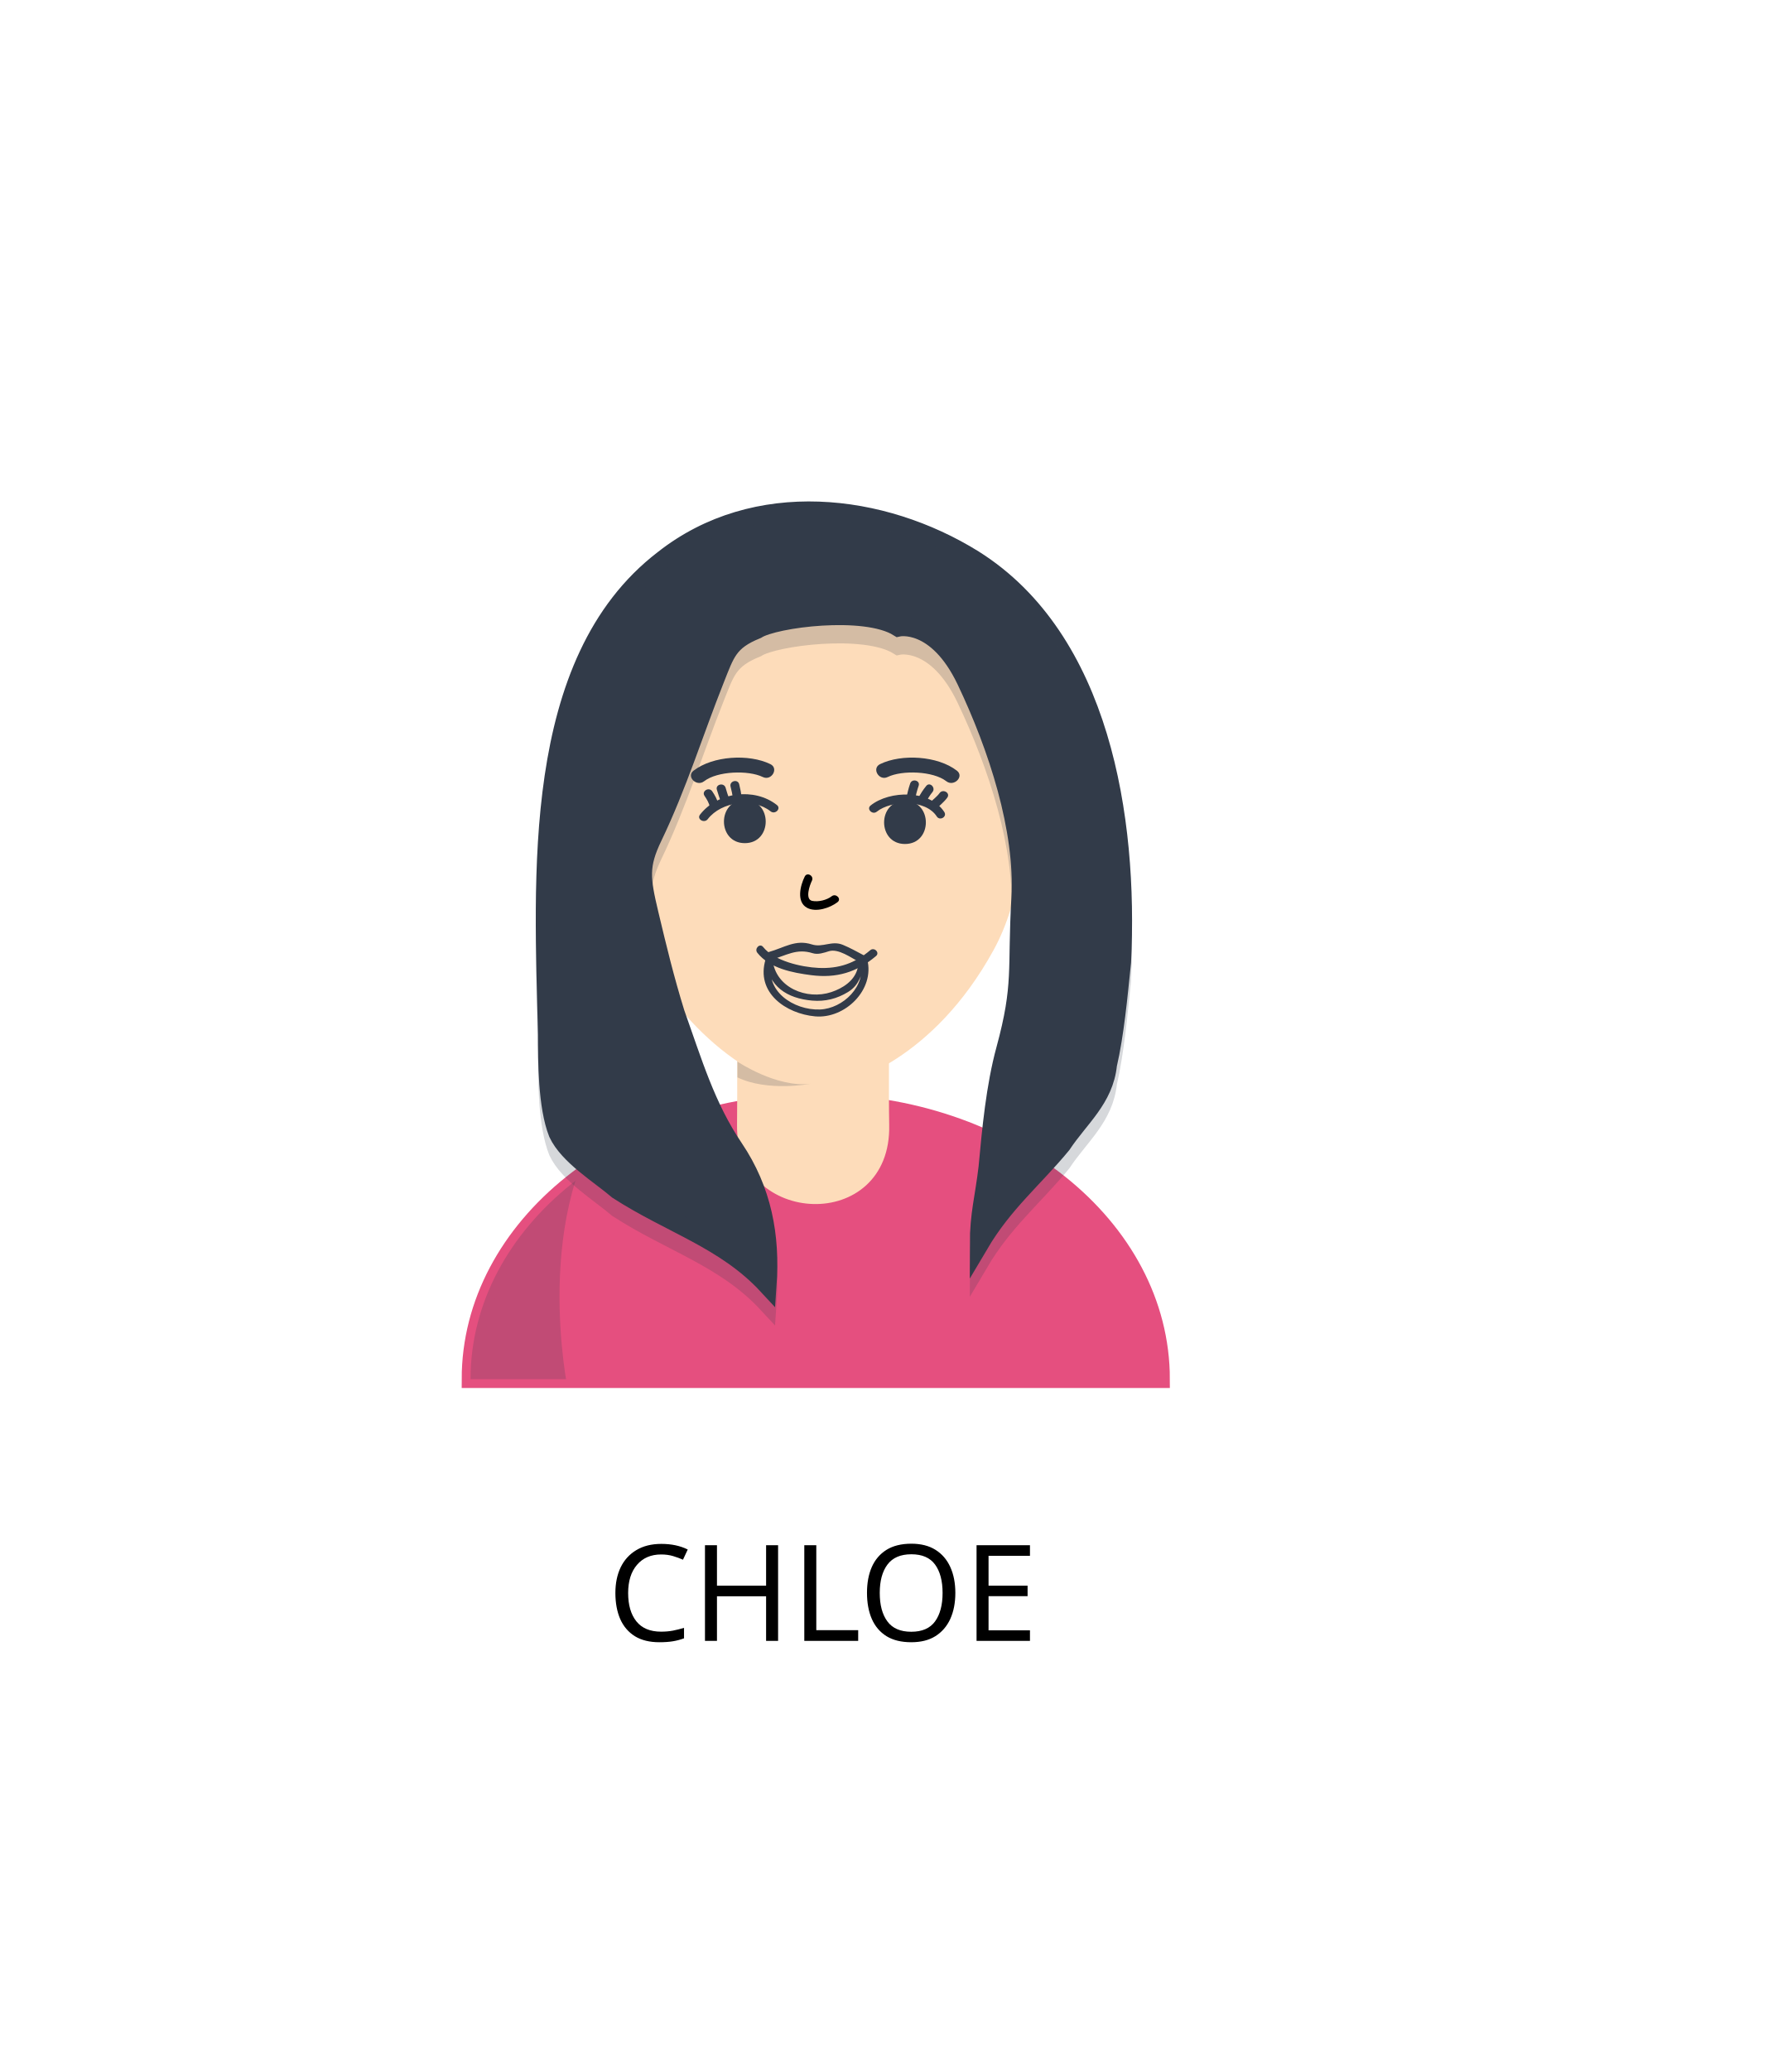
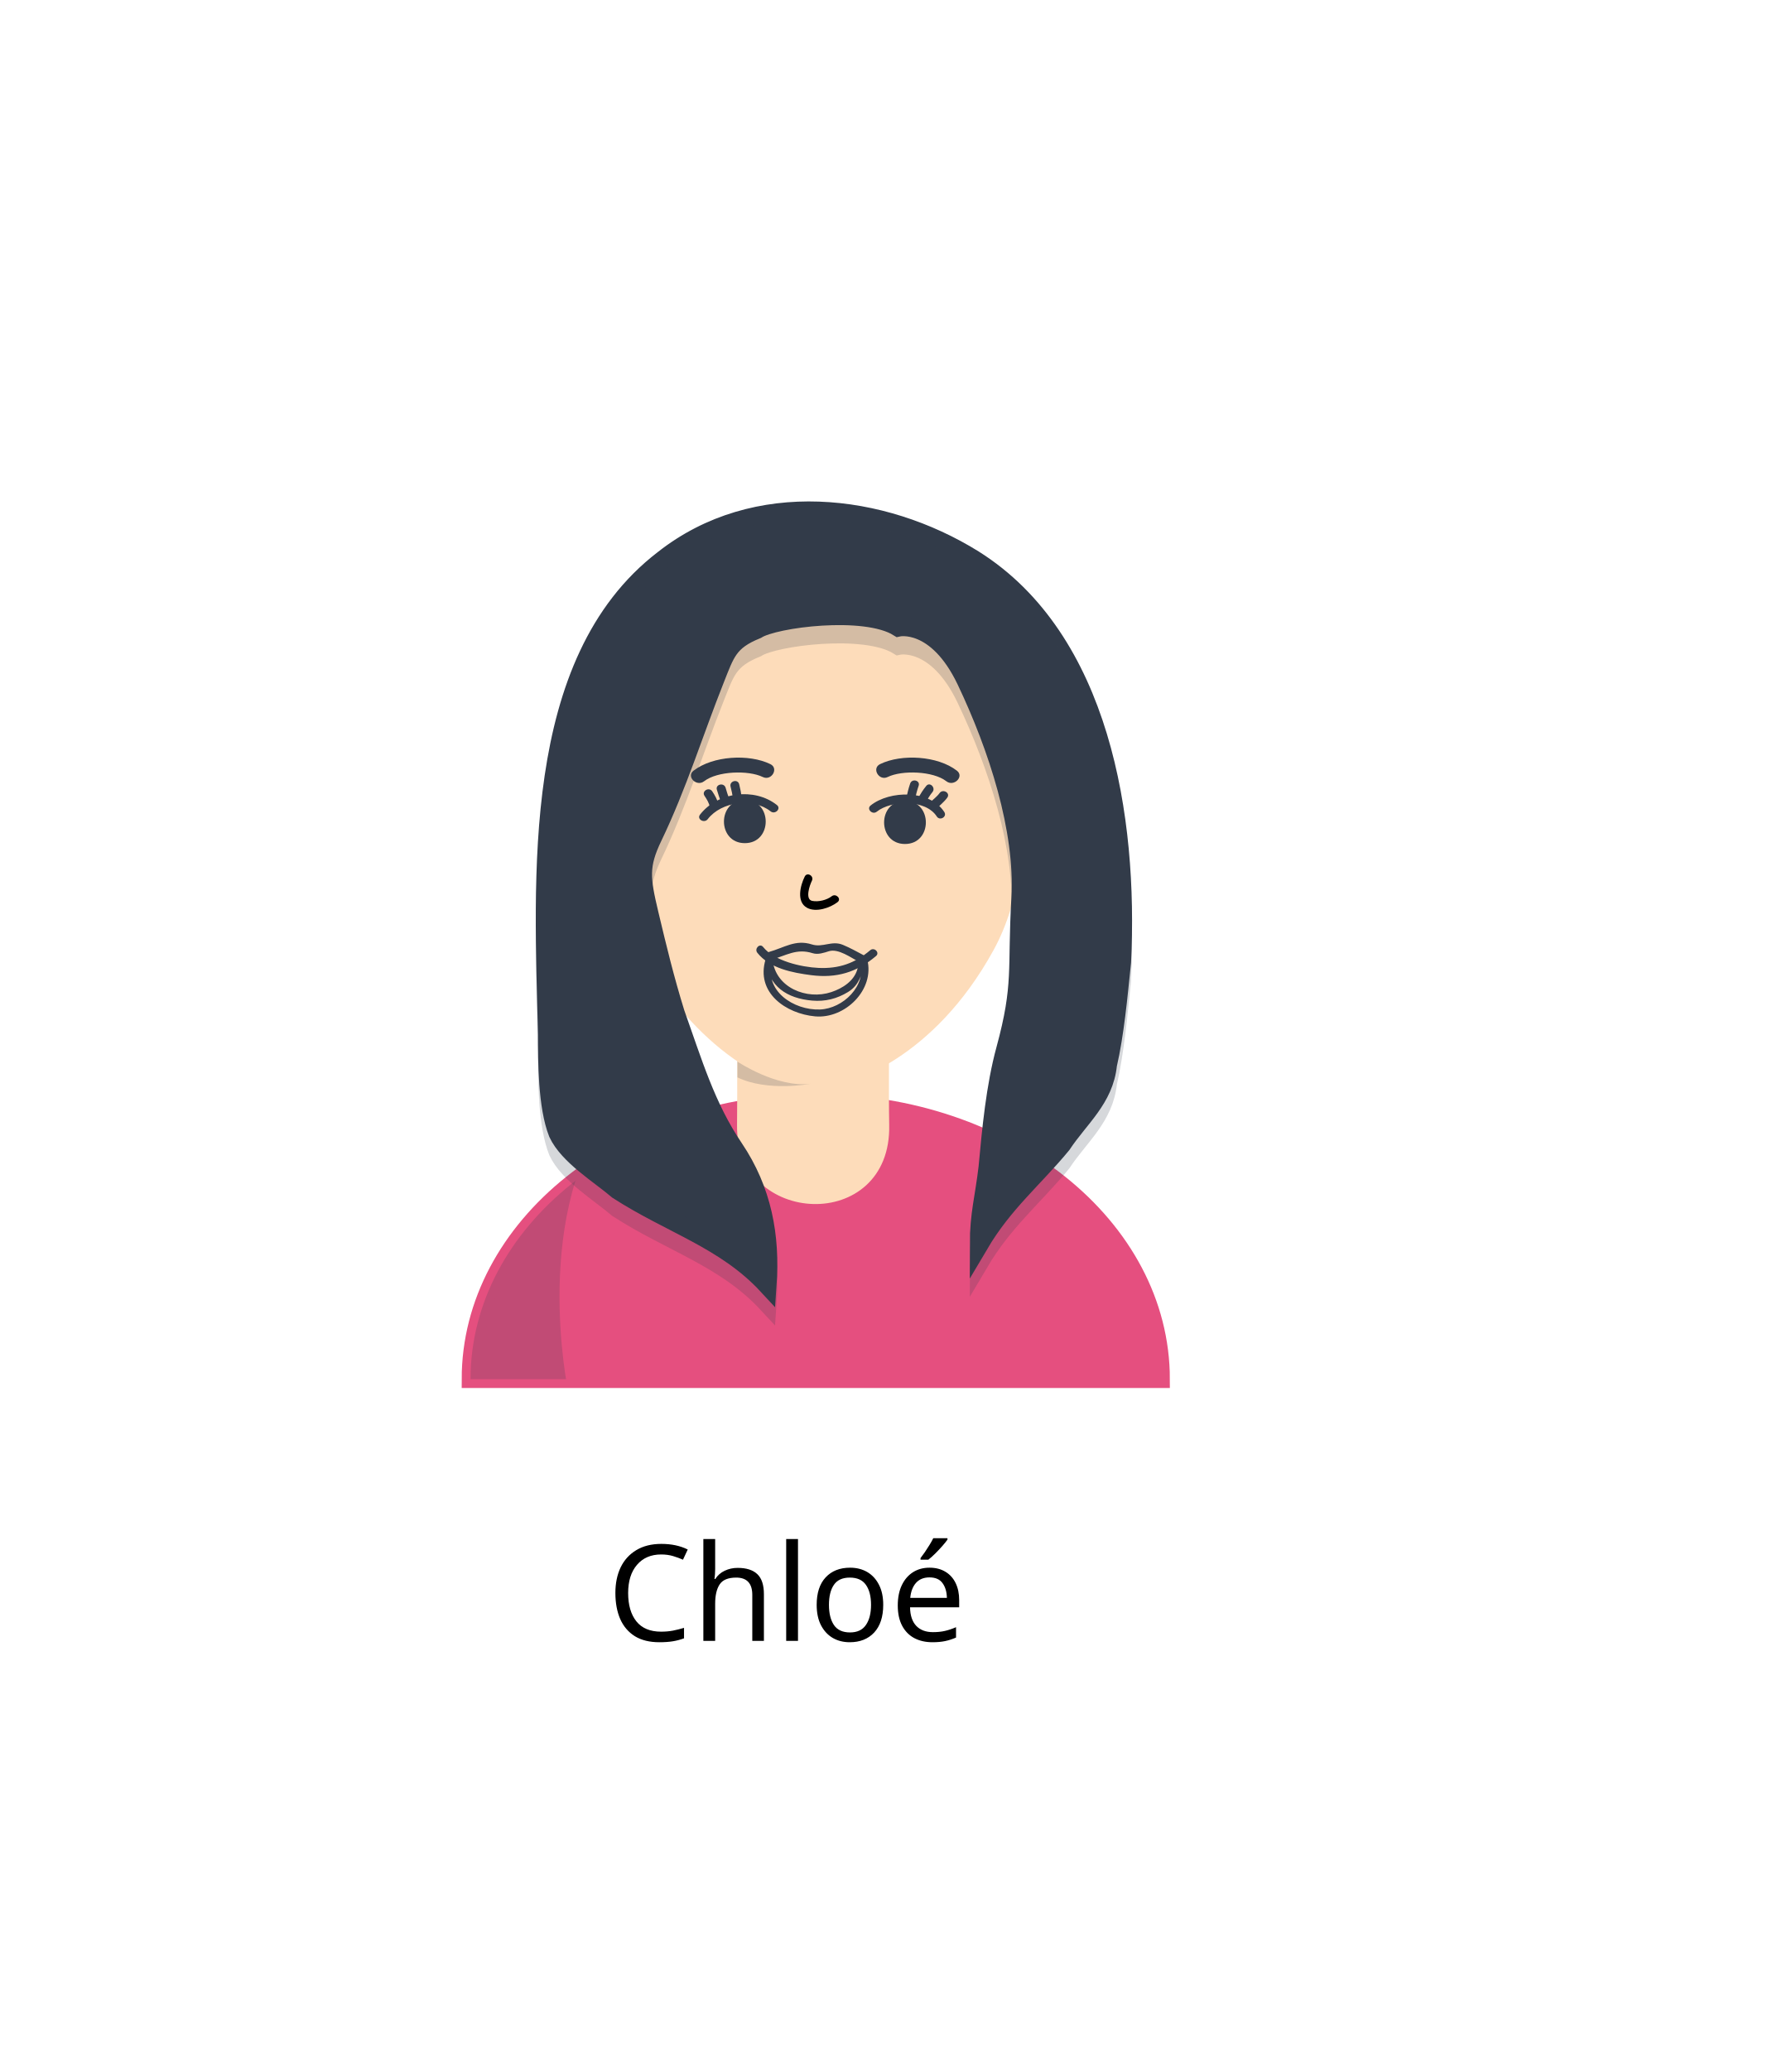
<svg xmlns="http://www.w3.org/2000/svg" xmlns:xlink="http://www.w3.org/1999/xlink" version="1.1" id="Calque_1" x="0px" y="0px" width="293.976px" height="339.759px" viewBox="0 0 293.976 339.759" enable-background="new 0 0 293.976 339.759" xml:space="preserve">
  <polygon fill="none" points="366.124,307.639 101.064,307.639 99.064,253.422 364.124,253.422 " />
-   <text transform="matrix(1 0 0 1 99.6506 269.3284)" font-family="'BloggerSans-Medium'" font-size="22">CHLOE</text>
+   <text transform="matrix(1 0 0 1 99.6506 269.3284)" font-family="'BloggerSans-Medium'" font-size="22">Chloé</text>
  <path fill="#E54F7F" stroke="#E54F7F" stroke-width="2.904" stroke-miterlimit="10" d="M133.882,181.017  c-31.292,0-56.659,20.306-56.659,45.354h113.317C190.541,201.322,165.174,181.017,133.882,181.017z" />
  <path fill="#FDDCBA" stroke="#FDDCBA" stroke-miterlimit="10" d="M145.432,184.675c0.368,17.221-24.22,15.974-23.972,0  c0.07-4.497,0-19.569,0-19.569h23.972C145.432,165.107,145.329,179.853,145.432,184.675z" />
  <path fill="#FDDCBA" stroke="#FDDCBA" stroke-miterlimit="10" d="M165.904,111.236c-4.887-15.062-10.37-17.166-31.465-17.807  c-21.376-0.65-25.575,3.359-29.684,16.007c-0.232,0.715-7.203,30.75,1.077,46.521c0,0,6.81,14.507,20.966,20.943  c3.251,1.478,10.49,0.972,11.488,0.512c0.715-0.33,14.359-3.506,24.357-21.749C171.736,139.07,166.141,111.965,165.904,111.236z" />
  <g>
    <g>
      <path fill="#323B49" d="M127.507,132.136c-3.697-2.931-9.759-2.143-12.624,1.577c-0.577,0.749,0.698,1.478,1.267,0.74    c2.244-2.912,7.43-3.572,10.321-1.28C127.203,133.754,128.248,132.724,127.507,132.136L127.507,132.136z" />
    </g>
  </g>
  <g>
    <g>
      <path fill="#323B49" d="M143.893,133.226c2.377-1.91,8.023-2.059,9.843,0.782c0.498,0.777,1.741,0.058,1.24-0.725    c-2.365-3.693-8.971-3.585-12.098-1.073C142.156,132.79,143.179,133.8,143.893,133.226L143.893,133.226z" />
    </g>
  </g>
  <g>
    <g>
      <path fill="#323B49" d="M122.239,138.39c4.569,0,4.569-7.084,0-7.084S117.67,138.39,122.239,138.39L122.239,138.39z" />
    </g>
  </g>
  <g>
    <g>
      <path fill="#323B49" d="M148.522,138.528c4.569,0,4.569-7.084,0-7.084S143.954,138.528,148.522,138.528L148.522,138.528z" />
    </g>
  </g>
  <g>
    <g>
      <path fill="#323B49" d="M121.74,131.004c-0.093-0.773-0.239-1.531-0.429-2.285c-0.231-0.917-1.645-0.528-1.414,0.39    c0.157,0.625,0.299,1.255,0.376,1.895c0.048,0.397,0.297,0.733,0.733,0.733C121.37,131.738,121.788,131.402,121.74,131.004    L121.74,131.004z" />
    </g>
  </g>
  <g>
    <g>
      <path fill="#323B49" d="M119.658,130.972c-0.278-0.535-0.386-1.14-0.584-1.707c-0.311-0.887-1.728-0.505-1.414,0.39    c0.242,0.691,0.392,1.402,0.732,2.057C118.827,132.552,120.093,131.81,119.658,130.972L119.658,130.972z" />
    </g>
  </g>
  <g>
    <g>
      <path fill="#323B49" d="M117.923,132.054c-0.192-0.79-0.582-1.498-1.032-2.168c-0.524-0.781-1.796-0.047-1.267,0.74    c0.383,0.57,0.721,1.145,0.884,1.818C116.731,133.363,118.146,132.973,117.923,132.054L117.923,132.054z" />
    </g>
  </g>
  <g>
    <g>
      <path fill="#323B49" d="M154.197,130.175c-0.437,0.608-1.085,1.046-1.592,1.592c-0.643,0.692,0.392,1.731,1.037,1.037    c0.601-0.646,1.303-1.166,1.822-1.888C156.017,130.146,154.744,129.415,154.197,130.175L154.197,130.175z" />
    </g>
  </g>
  <g>
    <g>
      <path fill="#323B49" d="M152.016,128.991c-0.527,0.638-0.962,1.329-1.347,2.061c-0.43,0.819,0.809,1.545,1.24,0.725    c0.325-0.618,0.676-1.23,1.122-1.771C153.616,129.298,152.606,128.276,152.016,128.991L152.016,128.991z" />
    </g>
  </g>
  <g>
    <g>
      <path fill="#323B49" d="M149.379,128.594c-0.281,0.804-0.481,1.629-0.632,2.466c-0.163,0.905,1.221,1.292,1.385,0.382    c0.151-0.838,0.351-1.662,0.632-2.466C151.07,128.099,149.682,127.726,149.379,128.594L149.379,128.594z" />
    </g>
  </g>
  <g>
    <g>
      <path fill="#323B49" d="M141.661,156.742c-1.109-0.588-2.161-1.172-3.326-1.658c-1.846-0.77-3.283,0.505-5.108-0.075    c-2.68-0.851-4.474,0.517-7.049,1.248c-0.826,0.235-0.475,1.522,0.355,1.287c2.524-0.717,4.197-1.929,6.833-1.092    c0.879,0.279,1.852-0.066,2.678-0.325c1.535-0.481,3.657,1.084,4.944,1.766C141.747,158.297,142.421,157.145,141.661,156.742    L141.661,156.742z" />
    </g>
  </g>
  <g>
    <g>
      <path fill="#323B49" d="M124.288,156.381c2.03,2.568,5.771,3.283,8.871,3.681c4.114,0.528,7.453-0.467,10.612-3.146    c0.663-0.562-0.294-1.51-0.952-0.952c-2.545,2.158-5.142,3.053-8.478,2.904c-2.857-0.128-7.298-1.159-9.101-3.438    C124.702,154.748,123.756,155.707,124.288,156.381L124.288,156.381z" />
    </g>
  </g>
  <g>
    <g>
      <path fill="#323B49" d="M126.434,125.421c-3.534-1.726-9.461-1.368-12.613,1.077c-1.248,0.968,0.501,2.691,1.734,1.734    c2.17-1.683,7.259-1.857,9.641-0.693C126.611,128.229,127.855,126.115,126.434,125.421L126.434,125.421z" />
    </g>
  </g>
  <g>
    <g>
      <path fill="#323B49" d="M145.67,127.538c2.382-1.164,7.471-0.99,9.641,0.693c1.233,0.957,2.982-0.766,1.734-1.734    c-3.152-2.445-9.079-2.803-12.613-1.077C143.011,126.115,144.255,128.229,145.67,127.538L145.67,127.538z" />
    </g>
  </g>
  <g>
    <g>
      <path d="M132.071,143.867c-0.72,1.449-1.421,4.165,0.388,5.139c1.473,0.793,3.787,0.009,5.001-0.939    c0.692-0.54-0.28-1.497-0.963-0.963c-0.809,0.632-2.192,0.968-3.196,0.765c-1.244-0.251-0.402-2.612-0.053-3.315    C133.637,143.771,132.462,143.08,132.071,143.867L132.071,143.867z" />
    </g>
  </g>
  <path fill="#323B49" stroke="#323B49" stroke-width="3.051" stroke-miterlimit="10" d="M147.431,102.959  c-5.478-3.421-20.343-1.491-23.235,0.38c-4.628,1.871-5.113,3.797-6.848,8.163c-3.471,8.732-6.122,17.382-10.182,25.836  c-2.277,4.742-2,6.835-0.614,12.664c1.363,5.731,2.562,10.68,4.298,16.293c2.892,8.108,4.993,15.325,9.621,22.186  s6.034,14.355,5.456,22.463c-6.942-7.484-15.868-9.989-24.545-15.603c-2.892-2.495-8.098-5.613-9.834-9.355  c-1.735-4.366-1.735-11.85-1.735-16.216c-0.578-25.571-2.892-61.122,19.089-77.962c15.04-11.85,35.864-9.355,50.904,0  c20.825,13.098,25.452,42.411,24.295,66.111c-0.578,5.613-1.157,11.85-2.314,16.84c-0.578,5.613-4.628,8.732-7.52,13.098  c-4.628,5.613-9.532,9.55-13.582,16.41c0-4.99,0.856-7.679,1.434-12.668c0.578-6.237,1.231-13.231,2.892-19.334  c2.908-10.684,1.824-13.057,2.494-24.821c0.645-11.336-3.776-24.839-8.947-35.713C153.715,101.548,147.431,102.959,147.431,102.959z  " />
  <path opacity="0.2" fill="#323B49" stroke="#323B49" stroke-width="3.051" stroke-miterlimit="10" d="M147.431,105.959  c-5.478-3.421-20.343-1.491-23.235,0.38c-4.628,1.871-5.113,3.797-6.848,8.163c-3.471,8.732-6.122,17.382-10.182,25.836  c-2.277,4.742-2,6.835-0.614,12.664c1.363,5.731,2.562,10.68,4.298,16.293c2.892,8.108,4.993,15.325,9.621,22.186  s6.034,14.355,5.456,22.463c-6.942-7.484-15.868-9.989-24.545-15.603c-2.892-2.495-8.098-5.613-9.834-9.355  c-1.735-4.366-1.735-11.85-1.735-16.216c-0.578-25.571-2.892-61.122,19.089-77.962c15.04-11.85,35.864-9.355,50.904,0  c20.825,13.098,25.452,42.411,24.295,66.111c-0.578,5.613-1.157,11.85-2.314,16.84c-0.578,5.613-4.628,8.732-7.52,13.098  c-4.628,5.613-9.532,9.55-13.582,16.41c0-4.99,0.856-7.679,1.434-12.668c0.578-6.237,1.231-13.231,2.892-19.334  c2.908-10.684,1.824-13.057,2.494-24.821c0.645-11.336-3.776-24.839-8.947-35.713C153.715,104.548,147.431,105.959,147.431,105.959z  " />
  <g>
    <g>
      <path fill="#323B49" d="M125.645,157.553c0.453,4.377,3.54,6.32,7.647,6.68c2.127,0.186,4.072-0.3,5.879-1.407    c2.023-1.24,2.104-3.037,3.097-4.907c-0.351-0.046-0.702-0.092-1.053-0.138c1.04,4.047-2.882,7.77-6.647,7.911    c-4.281,0.16-9.291-3.067-7.807-7.942c0.217-0.713-0.895-1.015-1.111-0.306c-1.679,5.516,3.371,8.946,8.12,9.377    c4.884,0.443,9.84-4.352,8.557-9.346c-0.121-0.472-0.818-0.58-1.053-0.138c-0.295,0.556-0.388,1.084-0.554,1.7    c-0.536,1.992-2.464,3.192-4.281,3.798c-4.044,1.35-9.169-0.731-9.64-5.283C126.721,156.822,125.568,156.814,125.645,157.553    L125.645,157.553z" />
    </g>
  </g>
  <g>
    <defs>
      <path id="SVGID_1_" d="M133.882,181.017c-31.292,0-56.659,20.306-56.659,45.354h113.317    C190.541,201.322,165.174,181.017,133.882,181.017z" />
    </defs>
    <clipPath id="SVGID_2_">
      <use xlink:href="#SVGID_1_" overflow="visible" />
    </clipPath>
    <path opacity="0.2" clip-path="url(#SVGID_2_)" fill="#323B49" d="M93.25,228.37c0,0-6.36-29.837,7.82-47.354   c0,0-26.07,8.733-27.32,11.483s-5.5,38.5-5.5,38.5l12,3.958L93.25,228.37z" />
  </g>
  <path opacity="0.2" fill="#323B49" d="M121.024,174.25c0,0,6.461,4.335,11.989,3.632c0,0-6.989,1.368-11.989-1.049V174.25z" />
  <path fill="#323B49" d="M121.489,174.25" />
</svg>
